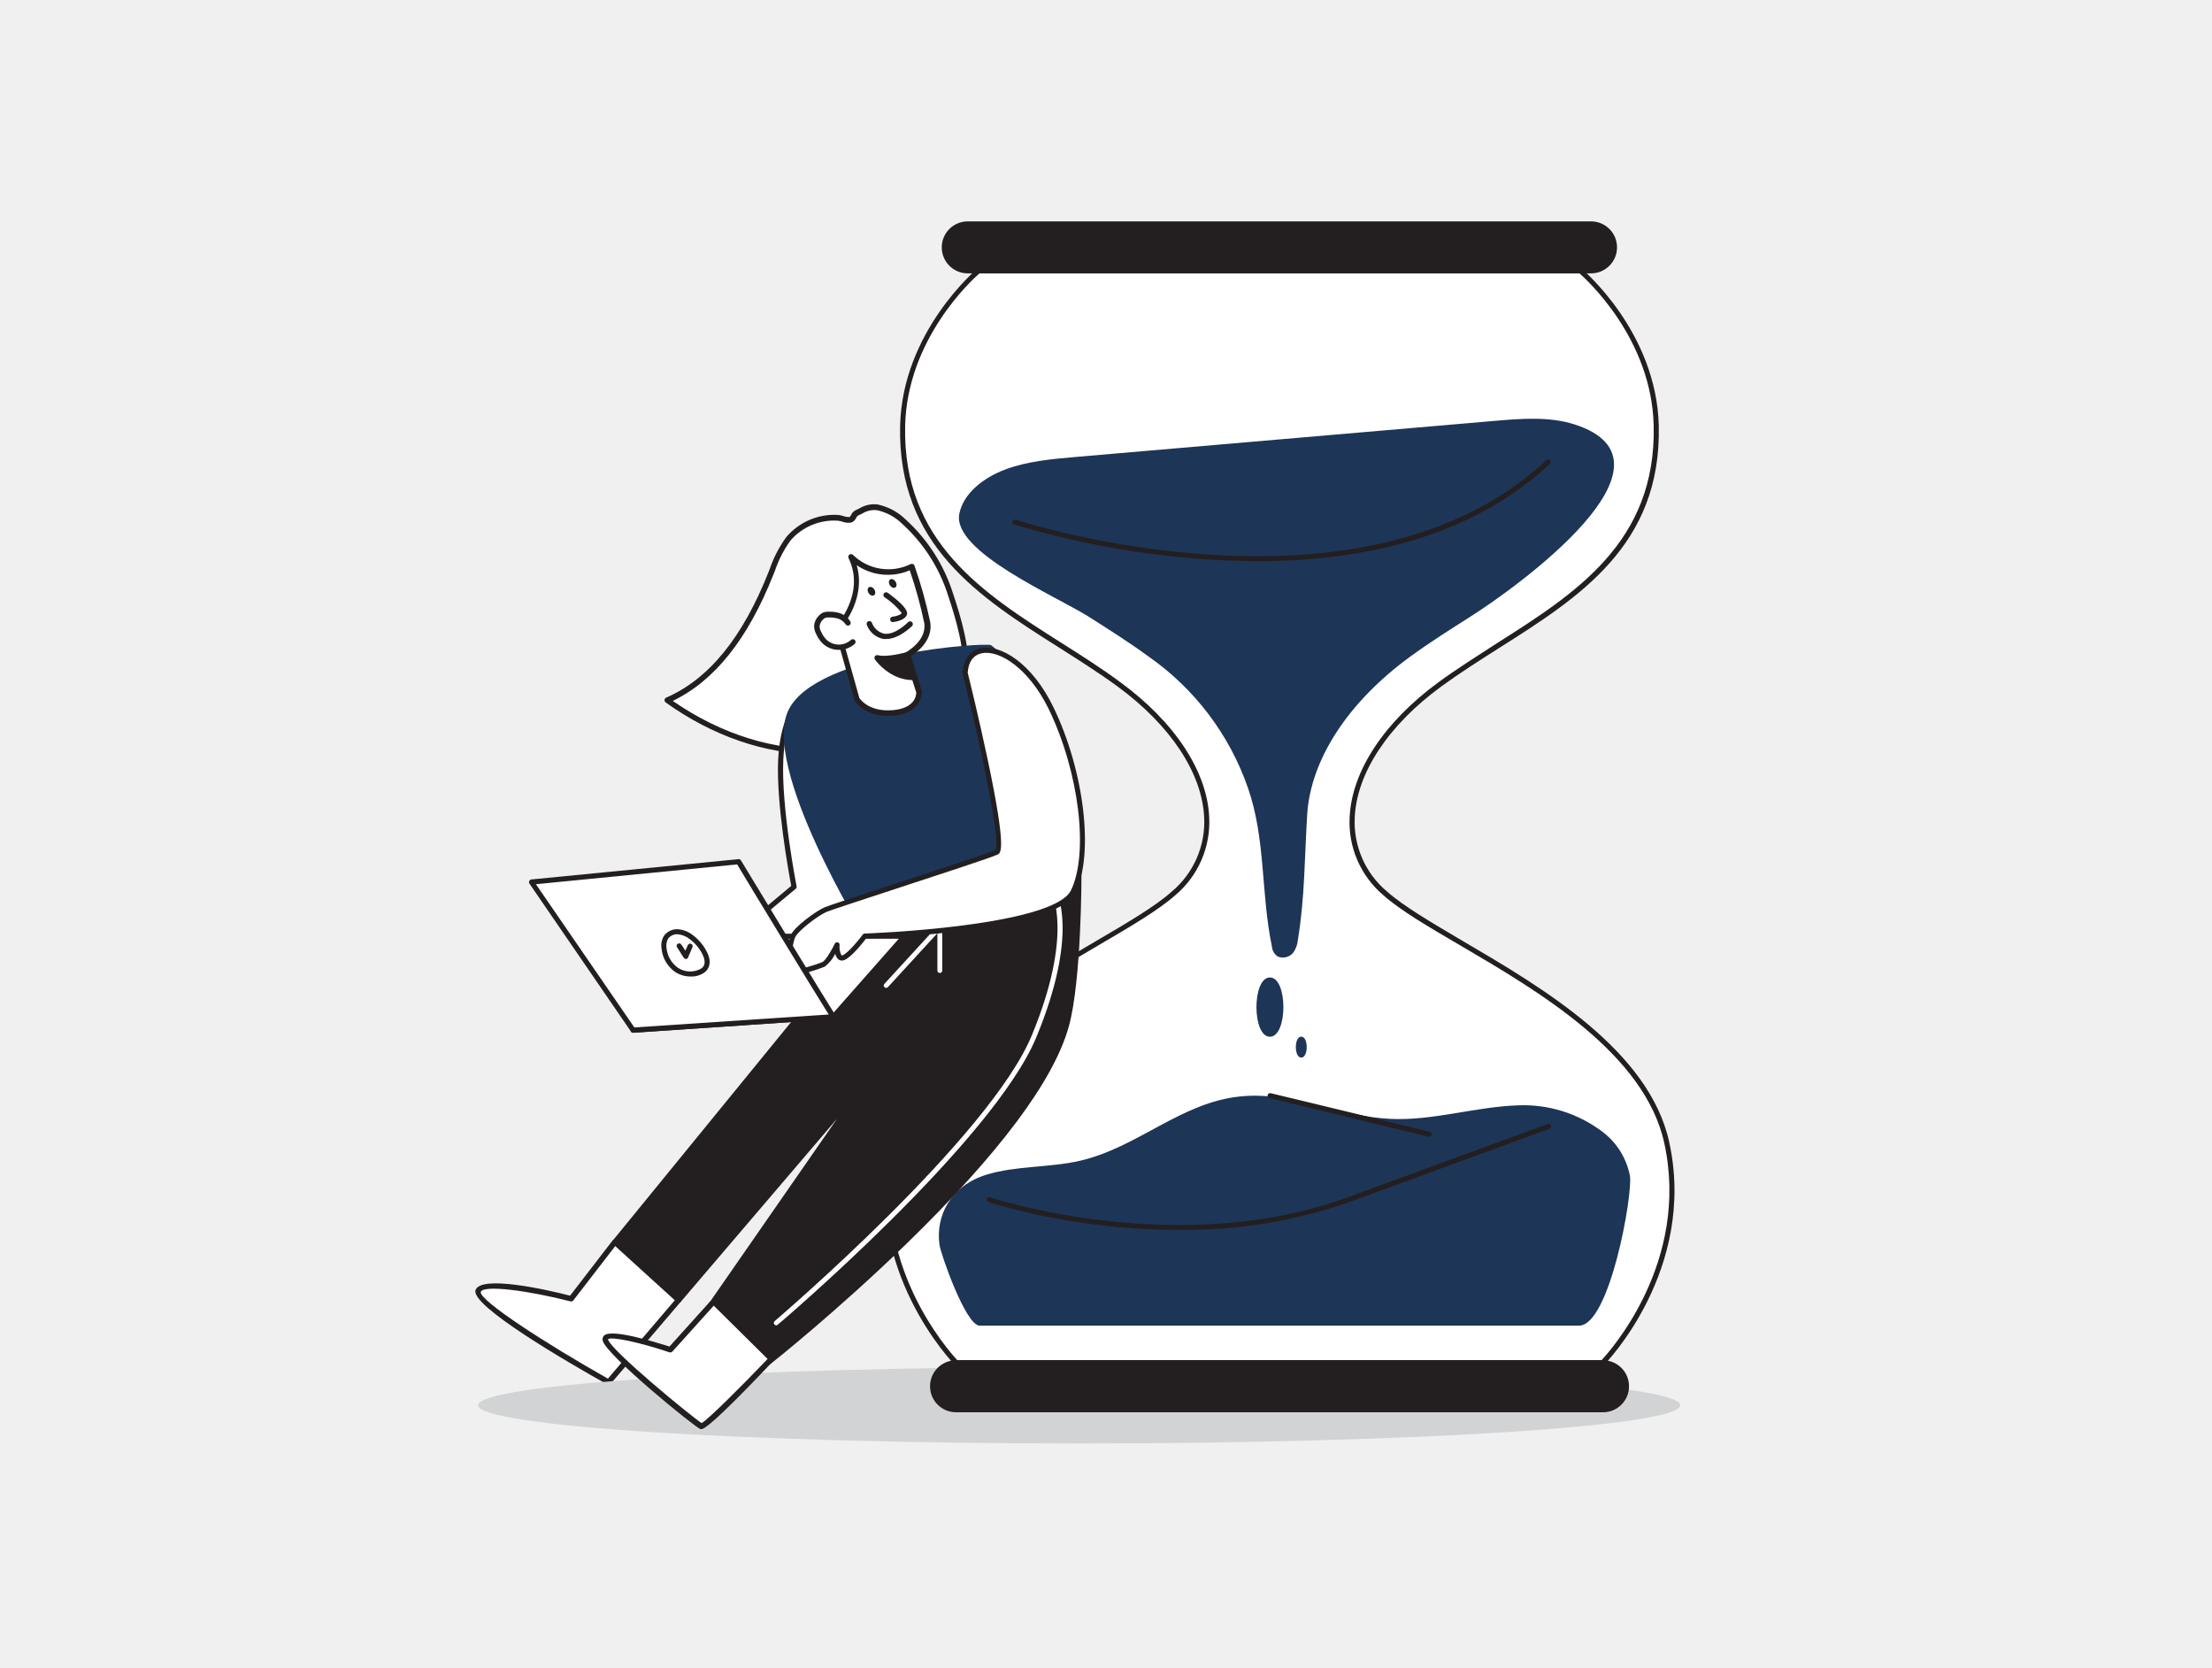
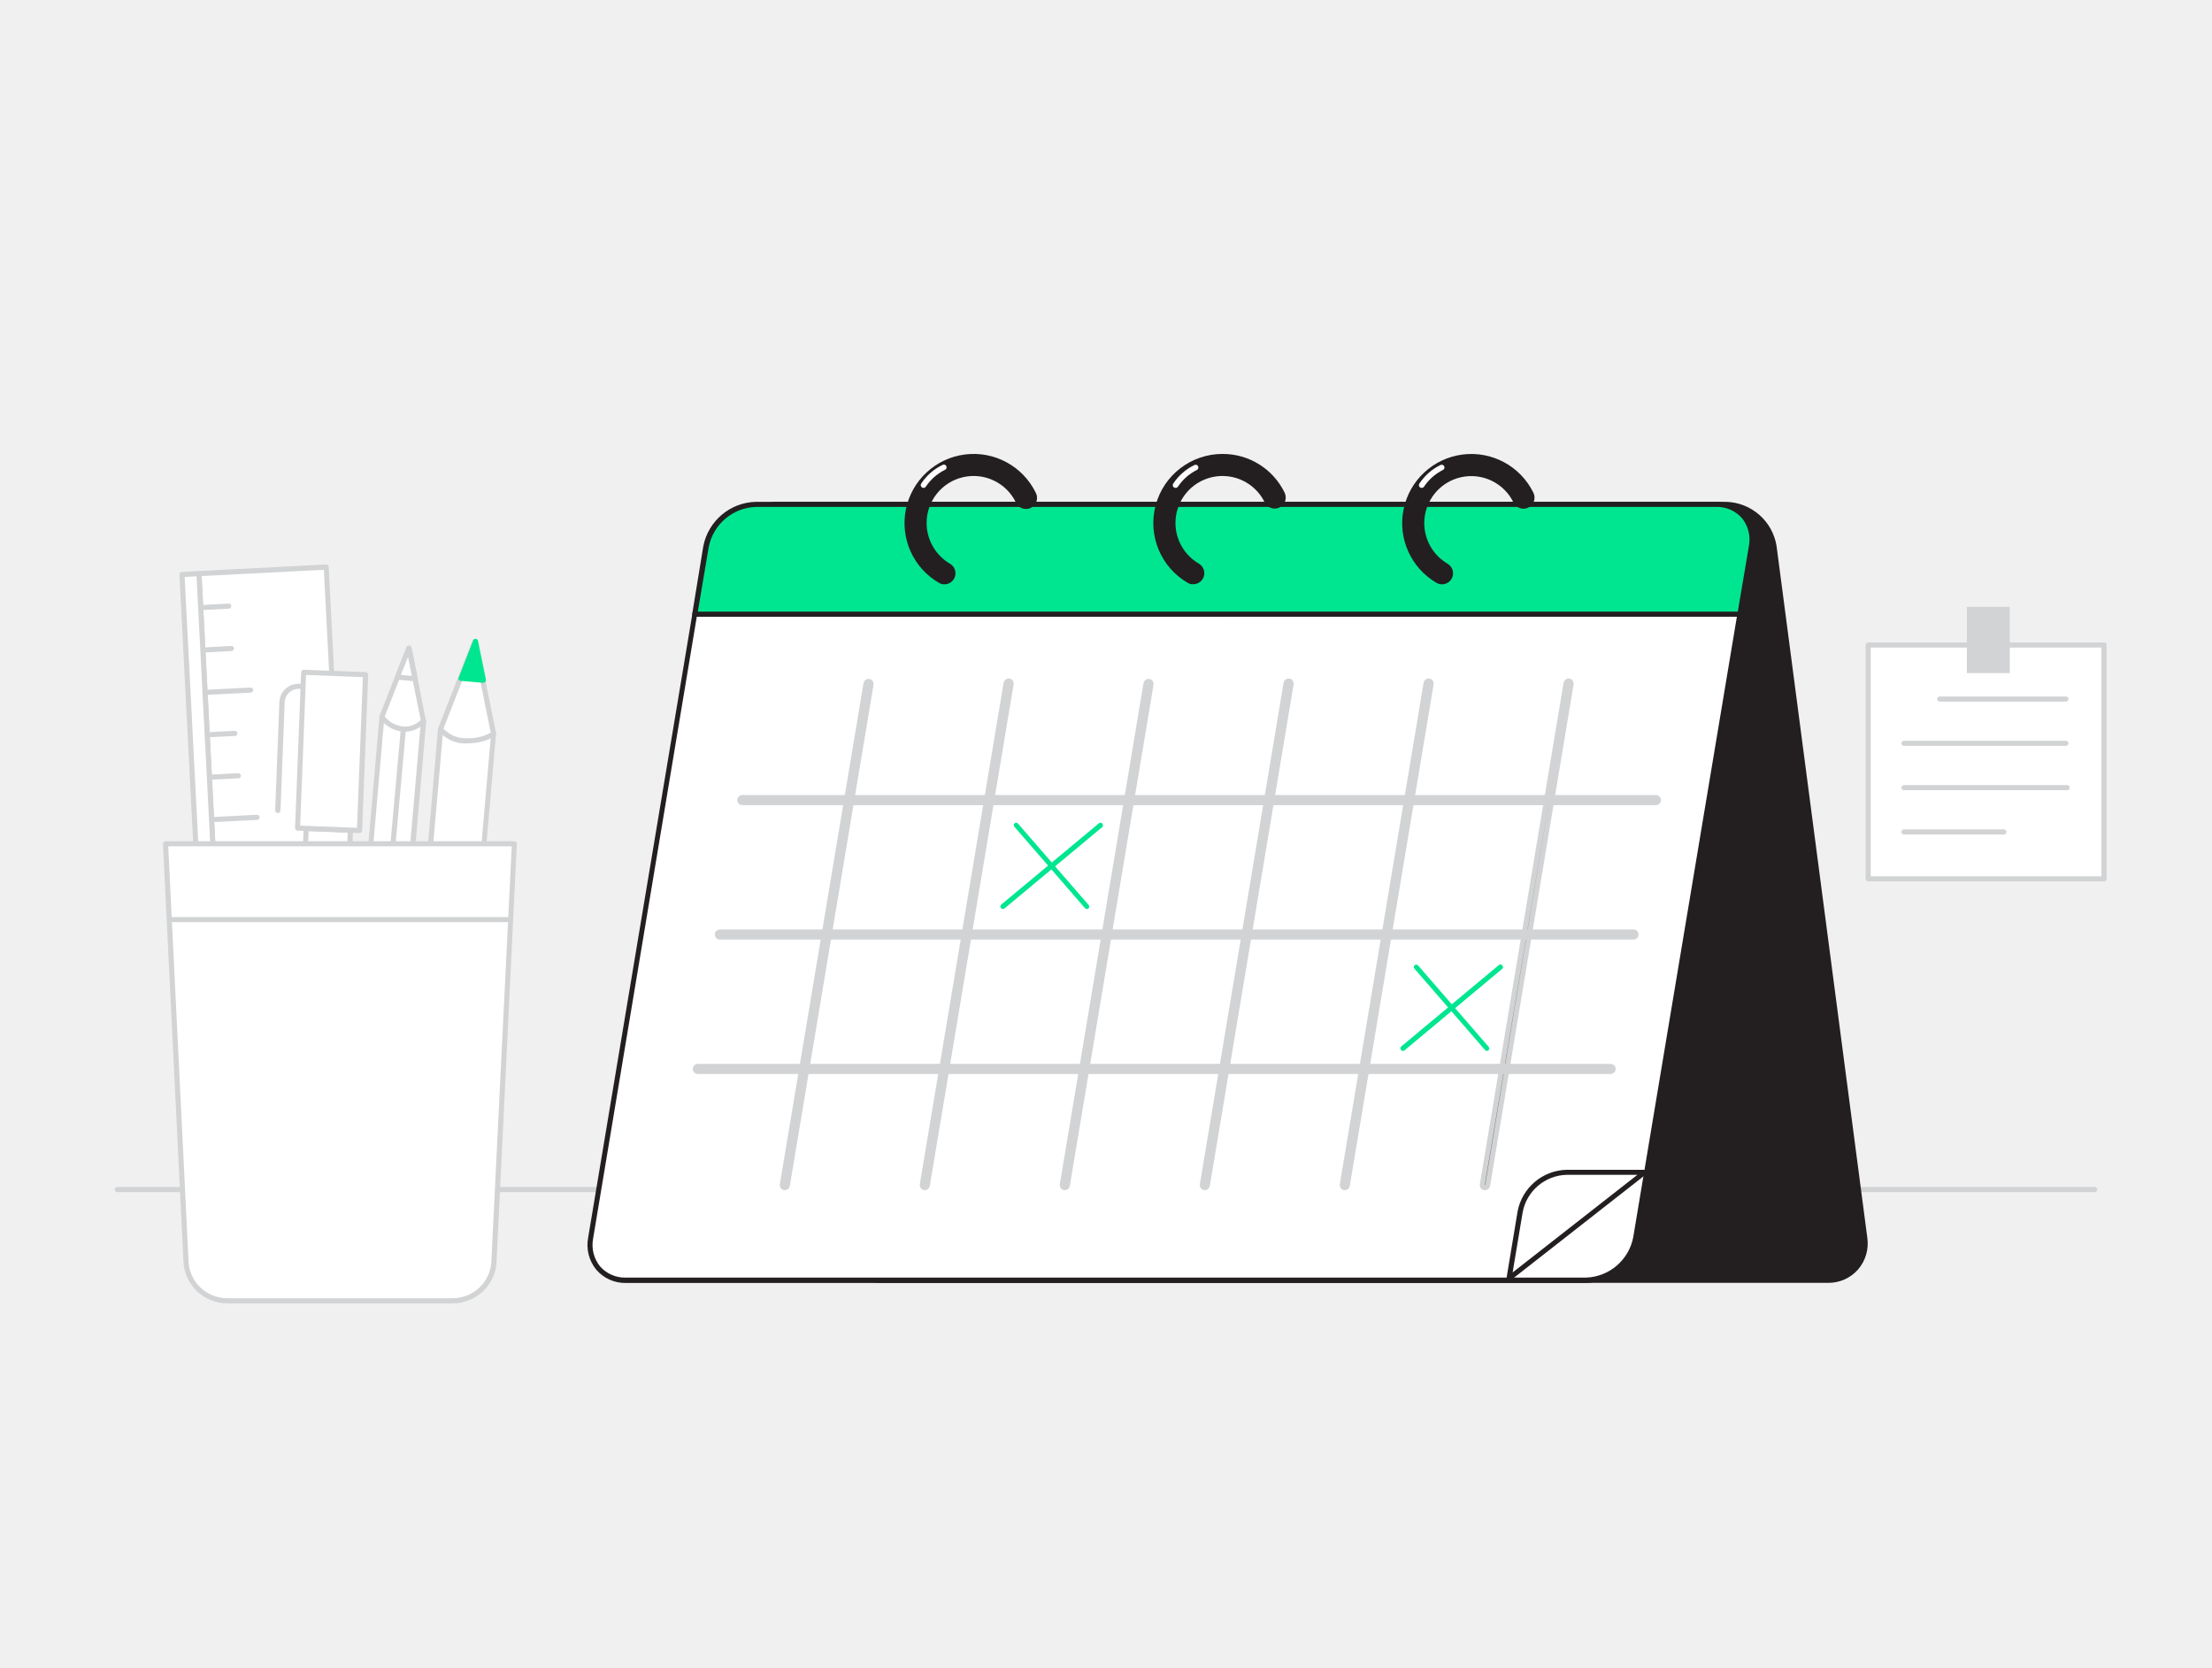
<svg xmlns="http://www.w3.org/2000/svg" viewBox="0 0 400 300" width="406" height="306" class="illustration styles_illustrationTablet__1DWOa">
-   <g id="_43_time" data-name="#43_time">
-     <path d="M122.72,234.33l-12.66,14.83s-24.5-13.75-23.6-16.46,16.82,1.38,16.82,1.38l7.9-10.24" fill="#fff" />
-     <path d="M110.06,249.66a.45.45,0,0,1-.25-.07c-7.47-4.19-24.75-14.25-23.82-17.05s12.93-.08,17.1,1l7.7-10a.51.51,0,0,1,.7-.09.5.5,0,0,1,.09.7l-7.9,10.24a.5.5,0,0,1-.52.18c-7.47-1.92-15.77-3.06-16.23-1.7-.22,1.55,11.7,9.3,23,15.67L122.34,234a.5.5,0,0,1,.76.64l-12.67,14.83A.46.46,0,0,1,110.06,249.66Z" fill="#231f20" />
-     <path d="M163.46,93.56A9.67,9.67,0,0,0,158.64,91c-1.56-.23-2.42.43-3.72,1-.52.23-.58,1-1.13,1.23s-1.68-.34-2.31-.36a10.9,10.9,0,0,0-8.92,3.83,22.74,22.74,0,0,0-3.12,6.18c-3.74,9.44-9.47,18.92-18.78,23,8.41,6,18.69,9.81,29,9.21A34.65,34.65,0,0,0,164.05,131c3.49-1.89,9.83-5.8,10.46-10.14.59-4.07-1.34-10.31-2.62-14.15A29.84,29.84,0,0,0,163.46,93.56Z" fill="#fff" />
-     <path d="M147.54,135.63c-9.13,0-18.69-3.28-27.17-9.36a.51.51,0,0,1-.2-.46.49.49,0,0,1,.29-.4c7.74-3.38,13.8-10.82,18.52-22.72l.21-.54a21.72,21.72,0,0,1,3-5.78,11.35,11.35,0,0,1,9.32-4,4.38,4.38,0,0,1,1,.2,3.1,3.1,0,0,0,1.09.18c.11,0,.21-.22.32-.4a1.68,1.68,0,0,1,.76-.81c.25-.11.48-.23.7-.34a5.2,5.2,0,0,1,3.3-.73,10.36,10.36,0,0,1,5.08,2.71h0a30.48,30.48,0,0,1,8.57,13.37c1.42,4.24,3.23,10.33,2.64,14.39-.62,4.22-6.16,8-10.71,10.5a35.33,35.33,0,0,1-14.59,4.13Q148.62,135.63,147.54,135.63ZM121.66,126c8.79,6.09,18.69,9.15,28,8.61a34,34,0,0,0,14.17-4c6.15-3.33,9.77-6.79,10.2-9.77.56-3.84-1.21-9.79-2.59-13.92a29.48,29.48,0,0,0-8.29-12.94h0a9.35,9.35,0,0,0-4.56-2.47,4.17,4.17,0,0,0-2.72.64c-.23.11-.47.23-.73.34a1,1,0,0,0-.31.41,1.68,1.68,0,0,1-.86.84,3.08,3.08,0,0,1-1.67-.16,4.92,4.92,0,0,0-.81-.17A10.38,10.38,0,0,0,142.94,97a20.49,20.49,0,0,0-2.82,5.51l-.22.54C135.24,114.81,129.27,122.31,121.66,126Z" fill="#231f20" />
-     <path d="M146.09,125.43c1.66-1.75-4.35-.39-4.91,11.09-.43,8.76,2.4,23.07,2.4,23.07l-18.82,15.74,11.63,3.32s21.21-15.42,21.2-16.55S146.09,125.43,146.09,125.43Z" fill="#fff" />
-     <path d="M136.39,179.11a.3.3,0,0,1-.13,0l-11.63-3.32a.47.47,0,0,1-.32-.35.47.47,0,0,1,.16-.44l18.61-15.56c-.38-2-2.76-14.86-2.36-22.92.41-8.31,3.7-11.76,5.23-12.12a.69.69,0,0,1,.81.26.8.8,0,0,1-.16.89C148.69,132,158,161,158.05,162.1s-11.63,9.82-21.39,16.92A.46.46,0,0,1,136.39,179.11Zm-10.68-4,10.59,3c7.73-5.62,19.93-14.76,20.82-16.11-.31-1.69-7-22.6-11.47-36.47v0c-1.17.87-3.66,3.85-4,11-.42,8.61,2.37,22.82,2.4,23a.47.47,0,0,1-.16.44Zm31.85-12.94h0Z" fill="#231f20" />
-     <ellipse cx="195.15" cy="253.35" rx="108.69" ry="6.91" fill="#d1d3d4" />
-     <path d="M179.22,115.92c-.69-.54-31.28,1.36-36.56,11.57s13.72,41,13.72,41l38.69-11.59S197.83,130.48,179.22,115.92Z" fill="#1D3557" />
-     <path d="M301.41,205.93c5,23-11.6,39.73-11.6,39.73H172.92S156.34,229,161.31,205.93s40.2-35.64,50.91-45.1,6.89-25.54-9.95-37.84-39.64-20.1-39-46.67c.38-17,13.78-28.07,13.78-28.07H285.72s13.4,11,13.78,28.07c.6,26.57-22.2,34.37-39.05,46.67s-20.67,28.38-9.95,37.84S296.44,182.91,301.41,205.93Z" fill="#fff" />
-     <path d="M289.81,246.12H172.92a.47.47,0,0,1-.33-.14c-.16-.17-16.69-17.15-11.72-40.15,3.6-16.66,23.06-28.06,37.27-36.38,5.78-3.38,10.76-6.3,13.78-9a16.42,16.42,0,0,0,5.83-13.41c-.37-8-6.11-16.69-15.75-23.72-3.31-2.42-6.93-4.71-10.43-6.93-14.4-9.11-29.28-18.54-28.8-40.12.38-17,13.81-28.3,13.95-28.41a.44.44,0,0,1,.29-.11H285.72a.46.46,0,0,1,.29.11c.13.11,13.56,11.37,13.95,28.41.48,21.58-14.41,31-28.81,40.12-3.49,2.22-7.11,4.51-10.43,6.93-9.63,7-15.37,15.68-15.74,23.72a16.41,16.41,0,0,0,5.82,13.41c3,2.66,8,5.58,13.78,9,14.21,8.32,33.68,19.72,37.28,36.38,5,23-11.56,40-11.73,40.15A.43.43,0,0,1,289.81,246.12Zm0-.46h0Zm-116.7-.46h116.5c1.53-1.63,16-17.75,11.36-39.18-3.52-16.27-22.79-27.54-36.85-35.78-5.81-3.4-10.84-6.34-13.92-9.07A17.28,17.28,0,0,1,244.06,147c.39-8.32,6.26-17.22,16.12-24.42,3.35-2.44,7-4.74,10.49-7,14.18-9,28.84-18.27,28.37-39.33-.35-15.75-12.15-26.46-13.49-27.62H177.18c-1.34,1.16-13.14,11.87-13.5,27.62-.47,21.06,14.2,30.35,28.38,39.33,3.51,2.22,7.14,4.52,10.48,7,9.86,7.2,15.74,16.1,16.12,24.42a17.27,17.27,0,0,1-6.13,14.13c-3.09,2.73-8.11,5.67-13.92,9.07-14.07,8.24-33.33,19.51-36.85,35.78C157.13,227.45,171.58,243.57,173.11,245.2Z" fill="#231f20" />
-     <path d="M196.79,110.72c3.61,2.29,7.35,4.65,10.89,7.24a48.23,48.23,0,0,1,18,23.8C228.9,151,228,160.84,230,170.39a2.39,2.39,0,0,0,1.07,1.83,2.42,2.42,0,0,0,2.71-.61,4.51,4.51,0,0,0,.92-2.42c1.26-7.66,1.2-14.89,1.68-22.65C237,136.62,243.75,126.2,255,118c3.55-2.59,7.28-4.95,10.9-7.24,8.14-5.16,40-27.94,18.82-34.76-4.53-1.45-9.58-1.06-14.41-.64l-75.72,6.52c-4.39.38-8.87.78-12.88,2.3s-7.53,4.38-8.24,8C172.17,99,190.87,107,196.79,110.72Z" fill="#1D3557" />
-     <path d="M289.9,204a23.62,23.62,0,0,0-15.51-4.87c-7.74.28-15.27,2.81-23,2.44-9.21-.44-17.91-5-27.07-4.06-10.75,1.06-18.55,9.21-29,11.63-5.55,1.28-11.59.87-17,2.54-6.38,2-9.17,7.37-8.43,12.67.23,1.65,4.74,14.61,7.27,14.61H285.53c5.57,0,9.77-23.8,9.21-27.1A13.07,13.07,0,0,0,289.9,204Z" fill="#1D3557" />
-     <rect x="170.76" y="39.74" width="121.2" height="8.51" rx="4.26" fill="#231f20" />
-     <path d="M287.71,48.69H175a4.7,4.7,0,0,1,0-9.4H287.71a4.7,4.7,0,0,1,0,9.4ZM175,40.18a3.82,3.82,0,1,0,0,7.63H287.71a3.82,3.82,0,0,0,0-7.63Z" fill="#231f20" />
-     <rect x="168.59" y="245.66" width="125.55" height="8.51" rx="4.26" fill="#231f20" />
-     <path d="M289.88,254.62h-117a4.7,4.7,0,0,1,0-9.4h117a4.7,4.7,0,1,1,0,9.4Zm-117-8.52a3.82,3.82,0,0,0,0,7.64h117a3.82,3.82,0,0,0,0-7.64Z" fill="#231f20" />
-     <path d="M229.64,176c-3.24,0-3.25,10.72,0,10.72S232.89,176,229.64,176Z" fill="#1D3557" />
-     <path d="M235.31,186.7c-1.31,0-1.31,3.79,0,3.79S236.63,186.7,235.31,186.7Z" fill="#1D3557" />
-     <path d="M227.3,100.74a157.34,157.34,0,0,1-43.93-6.65.44.44,0,0,1-.29-.57.46.46,0,0,1,.58-.29c.62.21,62.72,20.36,96-10.78a.46.46,0,0,1,.63.67C265.61,96.85,245.44,100.74,227.3,100.74Z" fill="#231f20" />
-     <path d="M213.29,221.64a121.56,121.56,0,0,1-34.51-5,.46.46,0,1,1,.29-.87c.33.12,34.08,11.17,64.58,0l36.17-13.25a.46.46,0,1,1,.31.86L244,216.61A89.7,89.7,0,0,1,213.29,221.64Z" fill="#231f20" />
-     <path d="M258.44,204.81l-.11,0c-10.42-2.57-28.61-6.94-28.8-7a.46.46,0,0,1,.22-.89c.18.05,18.37,4.41,28.8,7a.45.45,0,0,1,.34.55A.46.46,0,0,1,258.44,204.81Z" fill="#231f20" />
-     <path d="M164.07,117.65l2.16,6.76s.11,3.37-4.75,3.76-6.54-2.49-6.54-2.49l-3.56-12.75s5.82-6.06,2.46-13a9.71,9.71,0,0,0,11,1.76,86,86,0,0,1,2.82,10.1C168.27,115.46,164.07,117.65,164.07,117.65Z" fill="#fff" />
-     <path d="M160.58,128.7c-4.4,0-6-2.65-6.07-2.77a.61.61,0,0,1,0-.12l-3.57-12.74a.52.52,0,0,1,.12-.48c.06-.06,5.54-5.91,2.38-12.43a.5.5,0,0,1,.81-.56,9.16,9.16,0,0,0,10.44,1.65.47.47,0,0,1,.4,0,.44.44,0,0,1,.28.3,82.51,82.51,0,0,1,2.84,10.18c.55,3.34-2.42,5.5-3.49,6.16l2,6.38a.59.59,0,0,1,0,.13s.06,3.85-5.21,4.27C161.19,128.69,160.88,128.7,160.58,128.7Zm-5.18-3.23c.24.36,1.87,2.53,6,2.2s4.28-2.75,4.29-3.18l-2.13-6.68a.5.5,0,0,1,.24-.6s3.87-2.07,3.33-5.33a79.11,79.11,0,0,0-2.62-9.5,10,10,0,0,1-9.59-.92c1.65,5.68-2.11,10.53-3,11.6Z" fill="#231f20" />
-     <path d="M153.39,111.87a3.19,3.19,0,0,0-1.52-1.24,5.4,5.4,0,0,0-1.84-.27,2.12,2.12,0,0,0-1,.14,1.71,1.71,0,0,0-.56.44,2.3,2.3,0,0,0-.71,1.49,2.77,2.77,0,0,0,.36,1.31,5.43,5.43,0,0,0,.8,1.25,3.75,3.75,0,0,0,5.33.31" fill="#fff" />
-     <path d="M151.73,116.77h-.24a4.26,4.26,0,0,1-3-1.44,6,6,0,0,1-.87-1.36,3.36,3.36,0,0,1-.41-1.54,2.84,2.84,0,0,1,.84-1.82,2.4,2.4,0,0,1,.72-.56,2.77,2.77,0,0,1,1.23-.18,5.79,5.79,0,0,1,2,.3,3.63,3.63,0,0,1,1.76,1.45.49.49,0,0,1-.16.69.51.51,0,0,1-.69-.16,2.58,2.58,0,0,0-1.26-1,5.18,5.18,0,0,0-1.68-.24,1.75,1.75,0,0,0-.78.09,1.5,1.5,0,0,0-.41.33,1.94,1.94,0,0,0-.57,1.17,2.3,2.3,0,0,0,.31,1.07,5,5,0,0,0,.72,1.14,3.33,3.33,0,0,0,2.26,1.1,3.25,3.25,0,0,0,2.36-.83.5.5,0,0,1,.71,0,.49.49,0,0,1,0,.7A4.26,4.26,0,0,1,151.73,116.77Z" fill="#231f20" />
-     <path d="M160.24,106.85s3.61,2.62,3.28,3.43-2,1-2,1" fill="#fff" />
-     <path d="M161.49,111.76a.5.5,0,0,1-.05-1c.59-.06,1.48-.33,1.62-.67a13.38,13.38,0,0,0-3.11-2.84.5.5,0,0,1-.11-.69.49.49,0,0,1,.7-.11c2.6,1.89,3.76,3.24,3.45,4-.43,1-2.11,1.25-2.44,1.28Z" fill="#231f20" />
-     <ellipse cx="157.59" cy="106.16" rx="0.61" ry="0.86" transform="translate(-32.36 101.21) rotate(-32.47)" fill="#231f20" />
-     <ellipse cx="161.44" cy="104.76" rx="0.61" ry="0.86" transform="translate(-31.01 103.05) rotate(-32.47)" fill="#231f20" />
-     <path d="M164.61,112s-4.84,5.13-7.37,0" fill="#fff" />
-     <path d="M160.27,114.8a2.92,2.92,0,0,1-.51,0,4,4,0,0,1-3-2.52.51.51,0,0,1,.23-.67.5.5,0,0,1,.67.23,3.12,3.12,0,0,0,2.22,2c2,.31,4.32-2.07,4.34-2.09a.5.5,0,0,1,.71,0,.51.51,0,0,1,0,.71C164.88,112.47,162.65,114.8,160.27,114.8Z" fill="#231f20" />
-     <path d="M164.07,117.65s-3.53,1-5.45.57c0,0,2.55,3.63,6.68,3.52Z" fill="#231f20" />
-     <path d="M165.12,122.24c-4.24,0-6.8-3.58-6.91-3.74a.5.5,0,0,1,.53-.77c1.77.44,5.16-.54,5.19-.55a.5.5,0,0,1,.62.33l1.23,4.08a.49.49,0,0,1-.07.44.51.51,0,0,1-.39.21Zm-5.3-3.4a8,8,0,0,0,4.81,2.38l-.89-3a16.92,16.92,0,0,1-3.91.58Z" fill="#231f20" />
-     <path d="M195.07,156.94s0,19.52-2.27,27.76c-6.46,23.36-53.63,60.68-53.63,60.68L128.72,235l28.73-41.38-34.73,40.67-11.54-10.49,45.2-55.31Z" fill="#231f20" />
-     <path d="M139.17,245.88a.52.52,0,0,1-.35-.14L128.37,235.4a.5.5,0,0,1-.06-.64l23.05-33.21-28.26,33.1a.48.48,0,0,1-.35.18.47.47,0,0,1-.36-.13l-11.54-10.49a.5.5,0,0,1,0-.69L156,168.21a.49.49,0,0,1,.24-.16l38.69-11.59a.53.53,0,0,1,.44.08.52.52,0,0,1,.2.4c0,.8,0,19.68-2.29,27.9-2.7,9.77-12.58,23-29.37,39.32-12.47,12.13-24.31,21.52-24.43,21.61A.51.51,0,0,1,139.17,245.88ZM129.37,235l9.83,9.73c4.3-3.46,47.07-38.26,53.12-60.15,2-7.23,2.22-23.46,2.25-27L156.67,169l-44.8,54.83,10.81,9.83,34.39-40.28a.49.49,0,0,1,.68-.07.48.48,0,0,1,.1.67Z" fill="#231f20" />
-     <path d="M128.72,235l-7.5,8.33s-12.29-4.13-11.75-1.8,16.54,15.33,17.35,15.6,12.35-11.79,12.35-11.79" fill="#fff" />
-     <path d="M126.81,257.67l-.14,0c-1-.33-17.09-13.43-17.68-16a.93.93,0,0,1,.27-.94c1.37-1.24,9,1.13,11.81,2l7.28-8.08a.5.5,0,0,1,.74.67l-7.5,8.32a.5.5,0,0,1-.53.14c-5.44-1.83-10.54-2.9-11.13-2.36.5,2,15.14,14,16.95,15.16,1.17-.66,6.92-6.37,11.93-11.6a.49.49,0,0,1,.7,0,.5.5,0,0,1,0,.71C129.05,256.69,127.32,257.67,126.81,257.67Z" fill="#231f20" />
-     <path d="M140.38,238.91a.43.43,0,0,1-.34-.16.43.43,0,0,1,.05-.62c.39-.33,38.86-33.17,46.51-51.7,7.58-18.35,3.59-25.67,3.55-25.74a.44.44,0,0,1,.77-.44c.17.3,4.28,7.69-3.5,26.52s-46.37,51.7-46.76,52A.43.43,0,0,1,140.38,238.91Z" fill="#fff" />
-     <path d="M160.24,177.89a.46.46,0,0,1-.3-.12.43.43,0,0,1,0-.62l9.68-10.56a.45.45,0,0,1,.49-.11.44.44,0,0,1,.28.41v7.86a.44.44,0,1,1-.88,0V168l-8.92,9.72A.47.47,0,0,1,160.24,177.89Z" fill="#fff" />
-     <polygon points="150.67 183.1 163.54 168.53 131.62 168.53 114.49 185.51 150.67 183.1" fill="#fff" />
-     <path d="M114.49,186a.46.46,0,0,1-.42-.27.46.46,0,0,1,.09-.51l17.14-17a.48.48,0,0,1,.32-.13h31.92a.45.45,0,0,1,.42.27.49.49,0,0,1-.07.49L151,183.41a.46.46,0,0,1-.31.15L114.52,186Zm17.32-17-16.13,16,34.77-2.31L162.53,169Zm18.86,14.12h0Z" fill="#231f20" />
-     <path d="M174.51,120.86s7.86,31.55,5.68,32.55-29.42,9.7-30.93,10.36-5.18,3.32-5.85,4.76-1.28,7.15,0,6.78a47.39,47.39,0,0,0,5.52-1.65c1-.52,2.45-3.53,2.45-3.53s-.18,2.91,1.19,2.29,3.81-3.89,3.81-3.89,34.35-1.17,37.69-8.06,1.51-21.77-4-33.14S175,113.9,174.51,120.86Z" fill="#fff" />
-     <path d="M143.3,175.79a.82.82,0,0,1-.63-.31c-.93-1.09-.24-5.93.33-7.15.73-1.57,4.47-4.26,6.08-5,.68-.3,6.17-2.1,12.54-4.19,8-2.63,17.18-5.62,18.38-6.18,1-1.19-2.25-17.22-5.94-32a.76.76,0,0,1,0-.15c.17-2.39,1.39-4,3.35-4.35,3.6-.69,9.23,2.74,13.07,10.65,5.59,11.52,7.39,26.57,4,33.54s-34.65,8.18-37.86,8.3c-.57.75-2.56,3.28-3.86,3.87a1.09,1.09,0,0,1-1.11-.05,1.76,1.76,0,0,1-.61-1.06,6.65,6.65,0,0,1-1.9,2.34,28.88,28.88,0,0,1-4.27,1.32c-.53.14-1,.26-1.33.36A1,1,0,0,1,143.3,175.79Zm31.67-55c.2.81,2.05,8.31,3.64,15.84,3.46,16.37,2.37,16.88,1.78,17.15-1.25.58-10.41,3.58-18.49,6.22-6.08,2-11.82,3.87-12.45,4.15-1.55.69-5,3.29-5.63,4.53s-1,5.71-.45,6.18a7.61,7.61,0,0,1,1.27-.39,30.73,30.73,0,0,0,4.08-1.25c.63-.33,1.71-2.22,2.24-3.33a.46.46,0,0,1,.87.22,3.12,3.12,0,0,0,.34,1.89c.05,0,.14,0,.22,0,1-.47,3-2.87,3.63-3.76a.44.44,0,0,1,.35-.18c.08,0,8.67-.3,17.55-1.44,14.68-1.88,18.84-4.5,19.74-6.36,3.27-6.75,1.47-21.44-4-32.75-3.6-7.4-8.91-10.75-12.07-10.14C176.05,117.67,175.13,118.89,175,120.83Z" fill="#231f20" />
-     <path d="M150.67,183.1c-1.22-1.75-17.12-28-17.12-28l-37.46,3.68,18.4,26.75Z" fill="#fff" />
-     <path d="M114.49,186a.47.47,0,0,1-.38-.2L95.72,159a.46.46,0,0,1,0-.45.47.47,0,0,1,.37-.27l37.45-3.67a.45.45,0,0,1,.44.21c.16.27,15.91,26.28,17.1,28a.45.45,0,0,1,0,.46.46.46,0,0,1-.38.26L114.52,186ZM96.91,159.14l17.8,25.9,35.15-2.34c-2.66-4.2-15-24.5-16.56-27.14Z" fill="#231f20" />
-     <path d="M127.51,171.77a8,8,0,0,0-2.51-3.06,4.59,4.59,0,0,0-2.33-1,2.47,2.47,0,0,0-2.23,1,3,3,0,0,0-.37,1.94,5.49,5.49,0,0,0,2.27,4C124.63,176.19,129.19,175.34,127.51,171.77Z" fill="#fff" />
-     <path d="M124.92,175.83a5.09,5.09,0,0,1-2.83-.82,5.85,5.85,0,0,1-2.47-4.3,3.35,3.35,0,0,1,.44-2.23,2.92,2.92,0,0,1,2.65-1.19,5,5,0,0,1,2.57,1.05,8.53,8.53,0,0,1,2.64,3.23h0c.9,1.92.12,3-.43,3.45A4,4,0,0,1,124.92,175.83Zm-2.45-7.64a2,2,0,0,0-1.65.79,2.55,2.55,0,0,0-.3,1.64,5,5,0,0,0,2.08,3.64,4,4,0,0,0,4.3.07c.62-.53.68-1.33.2-2.37a7.61,7.61,0,0,0-2.37-2.88,4,4,0,0,0-2.09-.88Z" fill="#231f20" />
-     <path d="M122.76,170.3a21.73,21.73,0,0,1,1.2,1.87l.8-1.87" fill="#fff" />
-     <path d="M124,172.63a.45.45,0,0,1-.39-.23c-.43-.72-1-1.57-1.1-1.75a.47.47,0,0,1-.16-.36.45.45,0,0,1,.45-.45c.26,0,.33,0,1.13,1.33l.45-1a.46.46,0,0,1,.6-.25.46.46,0,0,1,.24.6l-.8,1.88a.48.48,0,0,1-.39.28Z" fill="#231f20" />
+   <g id="_015" data-name="015">
+     <path d="M378.8,214.81H21.2a.46.46,0,0,1-.46-.46.47.47,0,0,1,.46-.46H378.8a.47.47,0,0,1,.46.46A.46.46,0,0,1,378.8,214.81Z" fill="#d1d3d4" />
+     <path d="M312.13,90.41H140.72a6.59,6.59,0,0,0-6.67,7.68l16.4,125a9,9,0,0,0,8.69,7.68H330.55a6.59,6.59,0,0,0,6.67-7.68l-16.4-125A9,9,0,0,0,312.13,90.41Z" fill="#231f20" />
+     <path d="M330.55,231.22H159.14a9.5,9.5,0,0,1-9.13-8.07l-16.4-125a7.21,7.21,0,0,1,1.66-5.8A7.1,7.1,0,0,1,140.72,90H312.13A9.5,9.5,0,0,1,321.26,98l16.4,125a7.21,7.21,0,0,1-1.66,5.8A7.1,7.1,0,0,1,330.55,231.22ZM140.72,90.85a6.23,6.23,0,0,0-4.78,2.08A6.38,6.38,0,0,0,134.48,98l16.4,125a8.6,8.6,0,0,0,8.26,7.3H330.55a6.23,6.23,0,0,0,4.78-2.08,6.34,6.34,0,0,0,1.46-5.11l-16.4-125a8.6,8.6,0,0,0-8.26-7.3Z" fill="#231f20" />
+     <path d="M125.65,110.32h189L295.79,223.1a9.46,9.46,0,0,1-9,7.68H113.21a6.33,6.33,0,0,1-6.4-7.68Z" fill="#fff" />
+     <path d="M286.82,231.24H113.21a6.88,6.88,0,0,1-5.37-2.38,7.06,7.06,0,0,1-1.48-5.84L125.2,110.25a.46.46,0,0,1,.45-.38h189a.48.48,0,0,1,.35.16.49.49,0,0,1,.1.37L296.24,223.17A10,10,0,0,1,286.82,231.24ZM126,110.78,107.26,223.17a6.19,6.19,0,0,0,1.27,5.1,6,6,0,0,0,4.68,2H286.82a9,9,0,0,0,8.52-7.3l18.75-112.24Z" fill="#231f20" />
+     <path d="M136.66,90.41H310.27a6.33,6.33,0,0,1,6.4,7.68l-2,12.22h-189l2-12.22A9.45,9.45,0,0,1,136.66,90.41Z" fill="#00e690" />
+     <path d="M314.63,110.77h-189a.43.43,0,0,1-.35-.17.41.41,0,0,1-.1-.37l2-12.21A9.93,9.93,0,0,1,136.66,90H310.27a6.91,6.91,0,0,1,5.38,2.38,7.06,7.06,0,0,1,1.47,5.84l-2,12.21A.45.45,0,0,1,314.63,110.77Zm-188.44-.92H314.25l2-11.83a6.16,6.16,0,0,0-1.27-5.1,6,6,0,0,0-4.68-2H136.66a9,9,0,0,0-8.51,7.3Z" fill="#231f20" />
+     <path d="M141.92,214h-.08a.45.45,0,0,1-.37-.52l15.14-90.63a.47.47,0,0,1,.53-.38.46.46,0,0,1,.37.53l-15.14,90.63A.46.46,0,0,1,141.92,214Z" fill="#231f20" />
+     <path d="M167.24,214h-.08a.45.45,0,0,1-.38-.52l15.15-90.63a.46.46,0,1,1,.9.15l-15.15,90.63A.45.45,0,0,1,167.24,214Z" fill="#231f20" />
+     <path d="M192.55,214h-.07a.45.45,0,0,1-.38-.52l15.14-90.63a.47.47,0,0,1,.53-.38.45.45,0,0,1,.37.53L193,213.63A.46.46,0,0,1,192.55,214Z" fill="#231f20" />
+     <path d="M217.87,214h-.08a.44.44,0,0,1-.37-.52l15.14-90.63a.46.46,0,1,1,.9.15l-15.14,90.63A.46.46,0,0,1,217.87,214Z" fill="#231f20" />
+     <path d="M243.18,214h-.07a.45.45,0,0,1-.38-.52l15.15-90.63a.46.46,0,1,1,.9.15l-15.15,90.63A.46.46,0,0,1,243.18,214Z" fill="#231f20" />
+     <path d="M268.5,214h-.08a.45.45,0,0,1-.37-.52l15.14-90.63a.46.46,0,1,1,.9.15L269,213.63A.46.46,0,0,1,268.5,214Z" fill="#231f20" />
+     <path d="M141.92,214h-.08a.45.45,0,0,1-.37-.52l15.14-90.63a.47.47,0,0,1,.53-.38.46.46,0,0,1,.37.53l-15.14,90.63A.46.46,0,0,1,141.92,214Z" fill="none" stroke="#d1d3d4" stroke-linecap="round" stroke-linejoin="round" stroke-width="0.92" />
+     <path d="M167.24,214h-.08a.45.45,0,0,1-.38-.52l15.15-90.63a.46.46,0,1,1,.9.15l-15.15,90.63A.45.45,0,0,1,167.24,214Z" fill="none" stroke="#d1d3d4" stroke-linecap="round" stroke-linejoin="round" stroke-width="0.92" />
+     <path d="M192.55,214h-.07a.45.45,0,0,1-.38-.52l15.14-90.63a.47.47,0,0,1,.53-.38.45.45,0,0,1,.37.53L193,213.63A.46.46,0,0,1,192.55,214Z" fill="none" stroke="#d1d3d4" stroke-linecap="round" stroke-linejoin="round" stroke-width="0.92" />
+     <path d="M217.87,214h-.08a.44.44,0,0,1-.37-.52l15.14-90.63a.46.46,0,1,1,.9.15l-15.14,90.63A.46.46,0,0,1,217.87,214Z" fill="none" stroke="#d1d3d4" stroke-linecap="round" stroke-linejoin="round" stroke-width="0.92" />
+     <path d="M243.18,214h-.07a.45.45,0,0,1-.38-.52l15.15-90.63a.46.46,0,1,1,.9.15l-15.15,90.63A.46.46,0,0,1,243.18,214Z" fill="none" stroke="#d1d3d4" stroke-linecap="round" stroke-linejoin="round" stroke-width="0.92" />
+     <path d="M268.5,214h-.08a.45.45,0,0,1-.37-.52l15.14-90.63a.46.46,0,1,1,.9.15L269,213.63A.46.46,0,0,1,268.5,214Z" fill="none" stroke="#d1d3d4" stroke-linecap="round" stroke-linejoin="round" stroke-width="0.92" />
+     <path d="M299.37,144.39H134.31a.46.46,0,1,1,0-.91H299.37a.46.46,0,1,1,0,.91Z" fill="#231f20" />
+     <path d="M295.31,168.69H130.25a.46.46,0,1,1,0-.91H295.31a.46.46,0,1,1,0,.91Z" fill="#231f20" />
+     <path d="M291.25,193H126.19a.46.46,0,0,1,0-.92H291.25a.46.46,0,0,1,0,.92Z" fill="#231f20" />
+     <line x1="134.31" y1="143.93" x2="299.37" y2="143.93" fill="none" stroke="#d1d3d4" stroke-linecap="round" stroke-linejoin="round" stroke-width="0.92" />
+     <path d="M299.37,144.39H134.31a.46.46,0,1,1,0-.91H299.37a.46.46,0,1,1,0,.91Z" fill="none" stroke="#d1d3d4" stroke-linecap="round" stroke-linejoin="round" stroke-width="0.92" />
+     <line x1="130.25" y1="168.24" x2="295.31" y2="168.24" fill="none" stroke="#d1d3d4" stroke-linecap="round" stroke-linejoin="round" stroke-width="0.92" />
+     <path d="M295.31,168.69H130.25a.46.46,0,1,1,0-.91H295.31a.46.46,0,1,1,0,.91Z" fill="none" stroke="#d1d3d4" stroke-linecap="round" stroke-linejoin="round" stroke-width="0.92" />
+     <line x1="126.19" y1="192.54" x2="291.25" y2="192.54" fill="none" stroke="#d1d3d4" stroke-linecap="round" stroke-linejoin="round" stroke-width="0.92" />
+     <path d="M291.25,193H126.19a.46.46,0,0,1,0-.92H291.25a.46.46,0,0,1,0,.92Z" fill="none" stroke="#d1d3d4" stroke-linecap="round" stroke-linejoin="round" stroke-width="0.92" />
+     <path d="M181.35,163.62a.44.44,0,0,1-.35-.16.46.46,0,0,1,.06-.64l17.65-14.69a.46.46,0,0,1,.64.06.47.47,0,0,1-.06.65l-17.64,14.68A.47.47,0,0,1,181.35,163.62Z" fill="#00e690" />
+     <path d="M196.54,163.62a.46.46,0,0,1-.34-.15l-12.74-14.69a.46.46,0,0,1,0-.64.44.44,0,0,1,.64.05l12.74,14.68a.46.46,0,0,1,0,.64A.41.41,0,0,1,196.54,163.62Z" fill="#00e690" />
+     <path d="M253.69,189.28a.46.46,0,0,1-.35-.17.45.45,0,0,1,.06-.64L271,173.79a.46.46,0,1,1,.59.7L254,189.17A.46.46,0,0,1,253.69,189.28Z" fill="#00e690" />
+     <path d="M268.88,189.28a.44.44,0,0,1-.34-.16L255.8,174.44a.46.46,0,0,1,0-.65.47.47,0,0,1,.65.05l12.73,14.68a.46.46,0,0,1,0,.65A.48.48,0,0,1,268.88,189.28Z" fill="#00e690" />
+     <path d="M272.88,230.42l24.53-19.19H283.22a8.78,8.78,0,0,0-8.32,7.14Z" fill="#fff" />
+     <path d="M272.88,230.88a.46.46,0,0,1-.23-.06.47.47,0,0,1-.22-.47l2-12.06a9.26,9.26,0,0,1,8.77-7.51h14.19a.44.44,0,0,1,.43.31.43.43,0,0,1-.15.5l-24.52,19.19A.46.46,0,0,1,272.88,230.88Zm10.34-19.19a8.31,8.31,0,0,0-7.87,6.75l-1.82,10.9,22.56-17.65Z" fill="#231f20" />
+     <path d="M260.77,104.92a2,2,0,0,1-1-.27,12.5,12.5,0,1,1,17.52-16.29,2,2,0,0,1-3.6,1.76,8.5,8.5,0,0,0-16.14,3.72,8.54,8.54,0,0,0,4.23,7.36,2,2,0,0,1-1,3.72Z" fill="#231f20" />
+     <path d="M215.78,104.92a2,2,0,0,1-1-.27,12.5,12.5,0,0,1,6.28-23.31,12.43,12.43,0,0,1,11.24,7,2,2,0,0,1-3.6,1.76,8.5,8.5,0,0,0-16.14,3.72,8.53,8.53,0,0,0,4.24,7.36,2,2,0,0,1-1,3.72Z" fill="#231f20" />
+     <path d="M170.79,104.92a1.91,1.91,0,0,1-1-.27A12.5,12.5,0,1,1,187.3,88.36a2,2,0,1,1-3.59,1.76,8.5,8.5,0,0,0-16.15,3.72,8.55,8.55,0,0,0,4.24,7.36,2,2,0,0,1-1,3.72Z" fill="#231f20" />
+     <path d="M167,87.48a.54.54,0,0,1-.25-.06.51.51,0,0,1-.19-.69,9.66,9.66,0,0,1,3.85-3.39.5.5,0,1,1,.42.9,8.92,8.92,0,0,0-3.4,3A.5.5,0,0,1,167,87.48Z" fill="#fff" />
+     <path d="M212.57,87.48a.5.5,0,0,1-.43-.75A9.6,9.6,0,0,1,216,83.34a.5.5,0,0,1,.66.24.49.49,0,0,1-.24.66,8.92,8.92,0,0,0-3.4,3A.5.5,0,0,1,212.57,87.48Z" fill="#fff" />
+     <path d="M257.08,87.48a.57.57,0,0,1-.25-.06.51.51,0,0,1-.18-.69,9.66,9.66,0,0,1,3.84-3.39.5.5,0,0,1,.67.24.49.49,0,0,1-.24.66,8.92,8.92,0,0,0-3.4,3A.52.52,0,0,1,257.08,87.48Z" fill="#fff" />
+     <rect x="38.89" y="102.32" width="23.06" height="114.34" transform="translate(-8.1 2.79) rotate(-2.93)" fill="#fff" />
+     <path d="M41.83,217.64a.46.46,0,0,1-.46-.44L35.52,103a.44.44,0,0,1,.11-.33.47.47,0,0,1,.32-.16l23-1.18a.48.48,0,0,1,.49.44L65.32,216a.41.41,0,0,1-.12.33.43.43,0,0,1-.32.16l-23,1.18ZM36.46,103.42l5.81,113.27,22.11-1.13L58.57,102.29Z" fill="#d1d3d4" />
+     <rect x="35.83" y="102.99" width="3.08" height="114.34" transform="matrix(-1, 0.05, -0.05, -1, 82.89, 318.2)" fill="#fff" />
+     <path d="M38.76,217.79a.51.51,0,0,1-.31-.11.5.5,0,0,1-.15-.32L32.45,103.17a.45.45,0,0,1,.11-.34.5.5,0,0,1,.32-.15l3.07-.16a.48.48,0,0,1,.49.44l5.85,114.19a.47.47,0,0,1-.44.49l-3.07.15ZM33.39,103.58,39.2,216.85l2.15-.11L35.54,103.47Z" fill="#d1d3d4" />
+     <line x1="36.96" y1="109.09" x2="41.29" y2="108.86" fill="#fff" />
+     <path d="M37,109.55a.46.46,0,0,1,0-.92l4.34-.23a.46.46,0,0,1,.48.44.45.45,0,0,1-.43.48l-4.34.23Z" fill="#d1d3d4" />
+     <line x1="37.35" y1="116.76" x2="41.85" y2="116.52" fill="#fff" />
+     <path d="M37.35,117.22a.47.47,0,0,1-.46-.44.45.45,0,0,1,.44-.48l4.49-.24a.48.48,0,0,1,.49.44.46.46,0,0,1-.44.48l-4.5.24Z" fill="#d1d3d4" />
+     <line x1="37.74" y1="124.42" x2="45.3" y2="124.04" fill="#fff" />
+     <path d="M37.74,124.89a.47.47,0,0,1,0-.93l7.56-.38a.46.46,0,0,1,.48.43.47.47,0,0,1-.43.49l-7.56.38Z" fill="#d1d3d4" />
+     <line x1="38.14" y1="132.09" x2="42.47" y2="131.87" fill="#fff" />
+     <path d="M38.14,132.55a.45.45,0,0,1-.46-.43.46.46,0,0,1,.43-.49l4.34-.22a.46.46,0,0,1,.48.44.45.45,0,0,1-.43.48l-4.34.22Z" fill="#d1d3d4" />
+     <line x1="38.53" y1="139.76" x2="43.12" y2="139.53" fill="#fff" />
+     <path d="M38.53,140.22a.46.46,0,0,1-.46-.43.47.47,0,0,1,.44-.49l4.59-.23a.46.46,0,0,1,0,.92l-4.6.23Z" fill="#d1d3d4" />
+     <line x1="38.92" y1="147.43" x2="46.48" y2="147.05" fill="#fff" />
+     <path d="M38.92,147.89a.47.47,0,0,1-.46-.43.47.47,0,0,1,.44-.49l7.56-.38a.45.45,0,0,1,.48.43.47.47,0,0,1-.44.49l-7.55.38Z" fill="#d1d3d4" />
+     <rect x="75.56" y="131.32" width="9.61" height="94.16" transform="translate(15.83 -6.32) rotate(4.99)" fill="#fff" />
+     <path d="M81.05,226.19h0l-9.57-.83a.45.45,0,0,1-.31-.16.48.48,0,0,1-.11-.34L79.21,131a.48.48,0,0,1,.5-.42l9.58.84a.45.45,0,0,1,.41.5l-8.19,93.81A.46.46,0,0,1,81.05,226.19ZM72,224.47l8.65.76,8.12-92.89-8.66-.76Z" fill="#d1d3d4" />
+     <path d="M89.25,131.92a7.93,7.93,0,0,1-4.87,1.29,5.63,5.63,0,0,1-4.71-2.13l3.59-9.17,2.62-6.68,1.42,7Z" fill="#fff" />
+     <path d="M84.38,133.68a6,6,0,0,1-5.09-2.35.45.45,0,0,1-.05-.42l6.21-15.85a.44.44,0,0,1,.47-.29.47.47,0,0,1,.41.37l3.37,16.68a.48.48,0,0,1-.16.45C89.48,132.33,87.83,133.68,84.38,133.68ZM80.19,131a5.35,5.35,0,0,0,4.19,1.74,8.29,8.29,0,0,0,4.36-1l-3-14.86Z" fill="#d1d3d4" />
+     <polygon points="87.3 122.26 83.26 121.91 85.88 115.23 87.3 122.26" fill="#00e690" />
+     <path d="M87.3,122.72h0l-4-.35a.47.47,0,0,1-.34-.22.44.44,0,0,1,0-.4l2.61-6.69a.45.45,0,0,1,.47-.29.46.46,0,0,1,.4.37l1.43,7a.46.46,0,0,1-.45.55Zm-3.39-1.21,2.82.25-1-4.92Z" fill="#00e690" />
+     <rect x="65.8" y="129.11" width="7.56" height="74.1" transform="translate(14.72 -5.42) rotate(4.99)" fill="#fff" />
+     <path d="M70.13,203.86h0l-7.54-.66a.45.45,0,0,1-.41-.5l6.44-73.82a.47.47,0,0,1,.5-.42l7.54.66a.47.47,0,0,1,.31.16.45.45,0,0,1,.11.34l-6.45,73.82a.44.44,0,0,1-.17.31A.44.44,0,0,1,70.13,203.86Zm-7-1.54,6.62.58L76.08,130l-6.62-.57Z" fill="#d1d3d4" />
+     <path d="M76.58,129.57a4.44,4.44,0,0,1-3.68,1.52A5.52,5.52,0,0,1,69,128.91l2.83-7.21,2-5.26L75.05,122Z" fill="#fff" />
+     <path d="M73.19,131.56h-.31a6,6,0,0,1-4.21-2.37.47.47,0,0,1-.06-.43l4.89-12.48A.44.44,0,0,1,74,116a.47.47,0,0,1,.42.37L77,129.48a.44.44,0,0,1-.08.37A4.89,4.89,0,0,1,73.19,131.56Zm-3.62-2.73a5,5,0,0,0,3.36,1.8,3.93,3.93,0,0,0,3.15-1.19l-2.3-11.37Z" fill="#d1d3d4" />
+     <polygon points="75.05 121.98 71.87 121.7 73.92 116.44 75.05 121.98" fill="#fff" />
+     <path d="M75,122.44h0l-3.17-.28a.42.42,0,0,1-.35-.22.46.46,0,0,1,0-.41l2.06-5.26A.44.44,0,0,1,74,116a.47.47,0,0,1,.42.37l1.12,5.54a.46.46,0,0,1-.11.4A.49.49,0,0,1,75,122.44Zm-2.52-1.14,2,.17-.69-3.4Z" fill="#d1d3d4" />
+     <line x1="72.9" y1="131.09" x2="66.4" y2="203.16" fill="#fff" />
+     <path d="M66.4,203.62h0a.45.45,0,0,1-.42-.5l6.5-72.07a.5.5,0,0,1,.5-.42.47.47,0,0,1,.42.51l-6.5,72.07A.45.45,0,0,1,66.4,203.62Z" fill="#d1d3d4" />
+     <rect x="54.81" y="149.2" width="8" height="28.19" transform="translate(6.43 -2.17) rotate(2.24)" fill="#fff" />
+     <path d="M62.25,178h0l-8-.32a.42.42,0,0,1-.32-.14.46.46,0,0,1-.13-.33L54.91,149a.47.47,0,0,1,.47-.44l8,.31a.48.48,0,0,1,.45.48l-1.11,28.16A.46.46,0,0,1,62.25,178Zm-7.51-1.22,7.07.28,1.07-27.24-7.07-.28Z" fill="#d1d3d4" />
+     <rect x="54.31" y="121.03" width="11.21" height="28.19" transform="translate(5.33 -2.24) rotate(2.24)" fill="#fff" />
+     <path d="M65,149.89h0l-11.2-.44a.48.48,0,0,1-.32-.15.45.45,0,0,1-.12-.33l1.1-28.16a.49.49,0,0,1,.48-.45l11.2.44a.48.48,0,0,1,.32.15.45.45,0,0,1,.12.33l-1.1,28.16A.46.46,0,0,1,65,149.89Zm-10.72-1.34,10.28.4,1.06-27.25-10.28-.4Z" fill="#d1d3d4" />
+     <path d="M50.2,146.26h0a.46.46,0,0,1-.44-.47l.76-19.59a3.45,3.45,0,0,1,3.58-3.3l.54,0a.46.46,0,0,1,0,.92h0l-.54,0a2.51,2.51,0,0,0-2.62,2.41l-.76,19.59A.46.46,0,0,1,50.2,146.26Z" fill="#d1d3d4" />
+     <path d="M29.93,151.83H93L89.35,227a7.48,7.48,0,0,1-7.48,7.47H41.09A7.47,7.47,0,0,1,33.62,227Z" fill="#fff" />
+     <path d="M81.87,234.93H41.09A7.94,7.94,0,0,1,33.16,227l-3.69-75.14a.48.48,0,0,1,.46-.49H93a.45.45,0,0,1,.33.15.43.43,0,0,1,.13.34L89.81,227A7.94,7.94,0,0,1,81.87,234.93ZM30.42,152.29,34.08,227a7,7,0,0,0,7,7H81.87a7,7,0,0,0,7-7l3.67-74.71Z" fill="#d1d3d4" />
+     <path d="M91.85,166H31.26a.46.46,0,0,1-.46-.46.47.47,0,0,1,.46-.46H91.85a.46.46,0,0,1,.46.46A.45.45,0,0,1,91.85,166Z" fill="#d1d3d4" />
+     <rect x="337.82" y="115.89" width="42.66" height="42.28" fill="#fff" />
+     <path d="M380.49,158.63H337.82a.47.47,0,0,1-.46-.46V115.89a.47.47,0,0,1,.46-.46h42.67a.47.47,0,0,1,.46.46v42.28A.47.47,0,0,1,380.49,158.63Zm-42.2-.92H380V116.35H338.29Z" fill="#d1d3d4" />
+     <rect x="355.67" y="108.99" width="7.76" height="11.98" fill="#d1d3d4" />
+     <path d="M373.59,126.12H350.76a.46.46,0,1,1,0-.92h22.83a.46.46,0,0,1,0,.92Z" fill="#d1d3d4" />
+     <path d="M373.59,134.13h-29.3a.46.46,0,0,1,0-.92h29.3a.46.46,0,1,1,0,.92Z" fill="#d1d3d4" />
+     <path d="M373.81,142.14H344.29a.46.46,0,0,1,0-.92h29.52a.46.46,0,1,1,0,.92Z" fill="#d1d3d4" />
+     <path d="M362.37,150.15H344.29a.46.46,0,0,1,0-.92h18.08a.46.46,0,0,1,0,.92Z" fill="#d1d3d4" />
  </g>
</svg>
